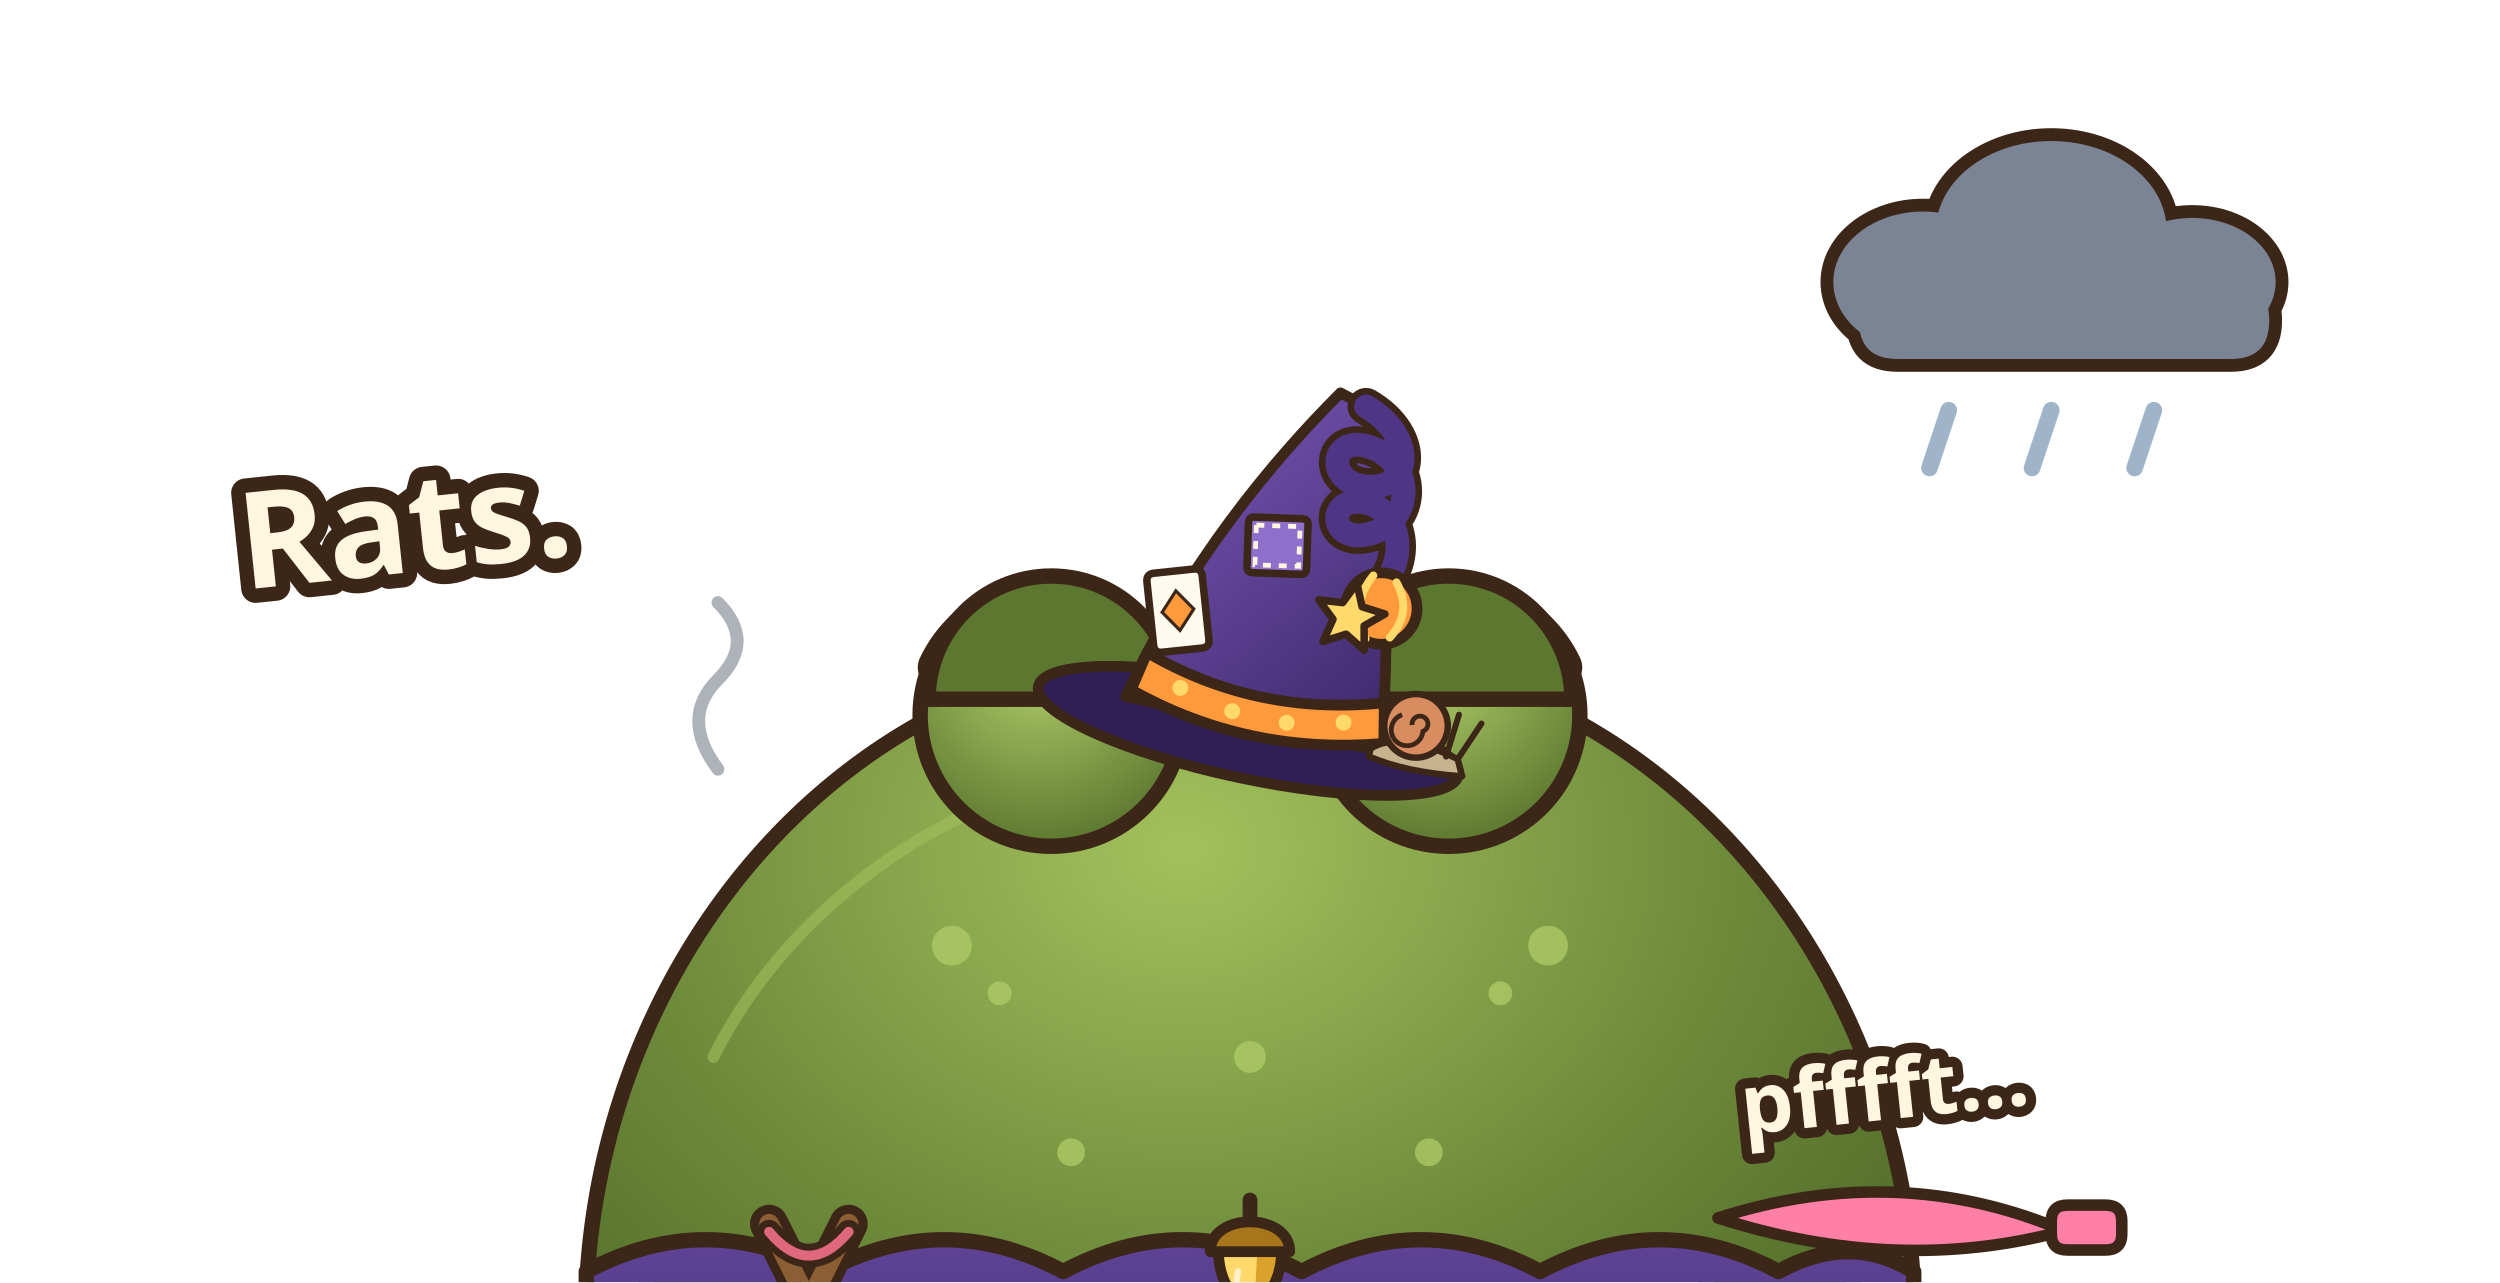
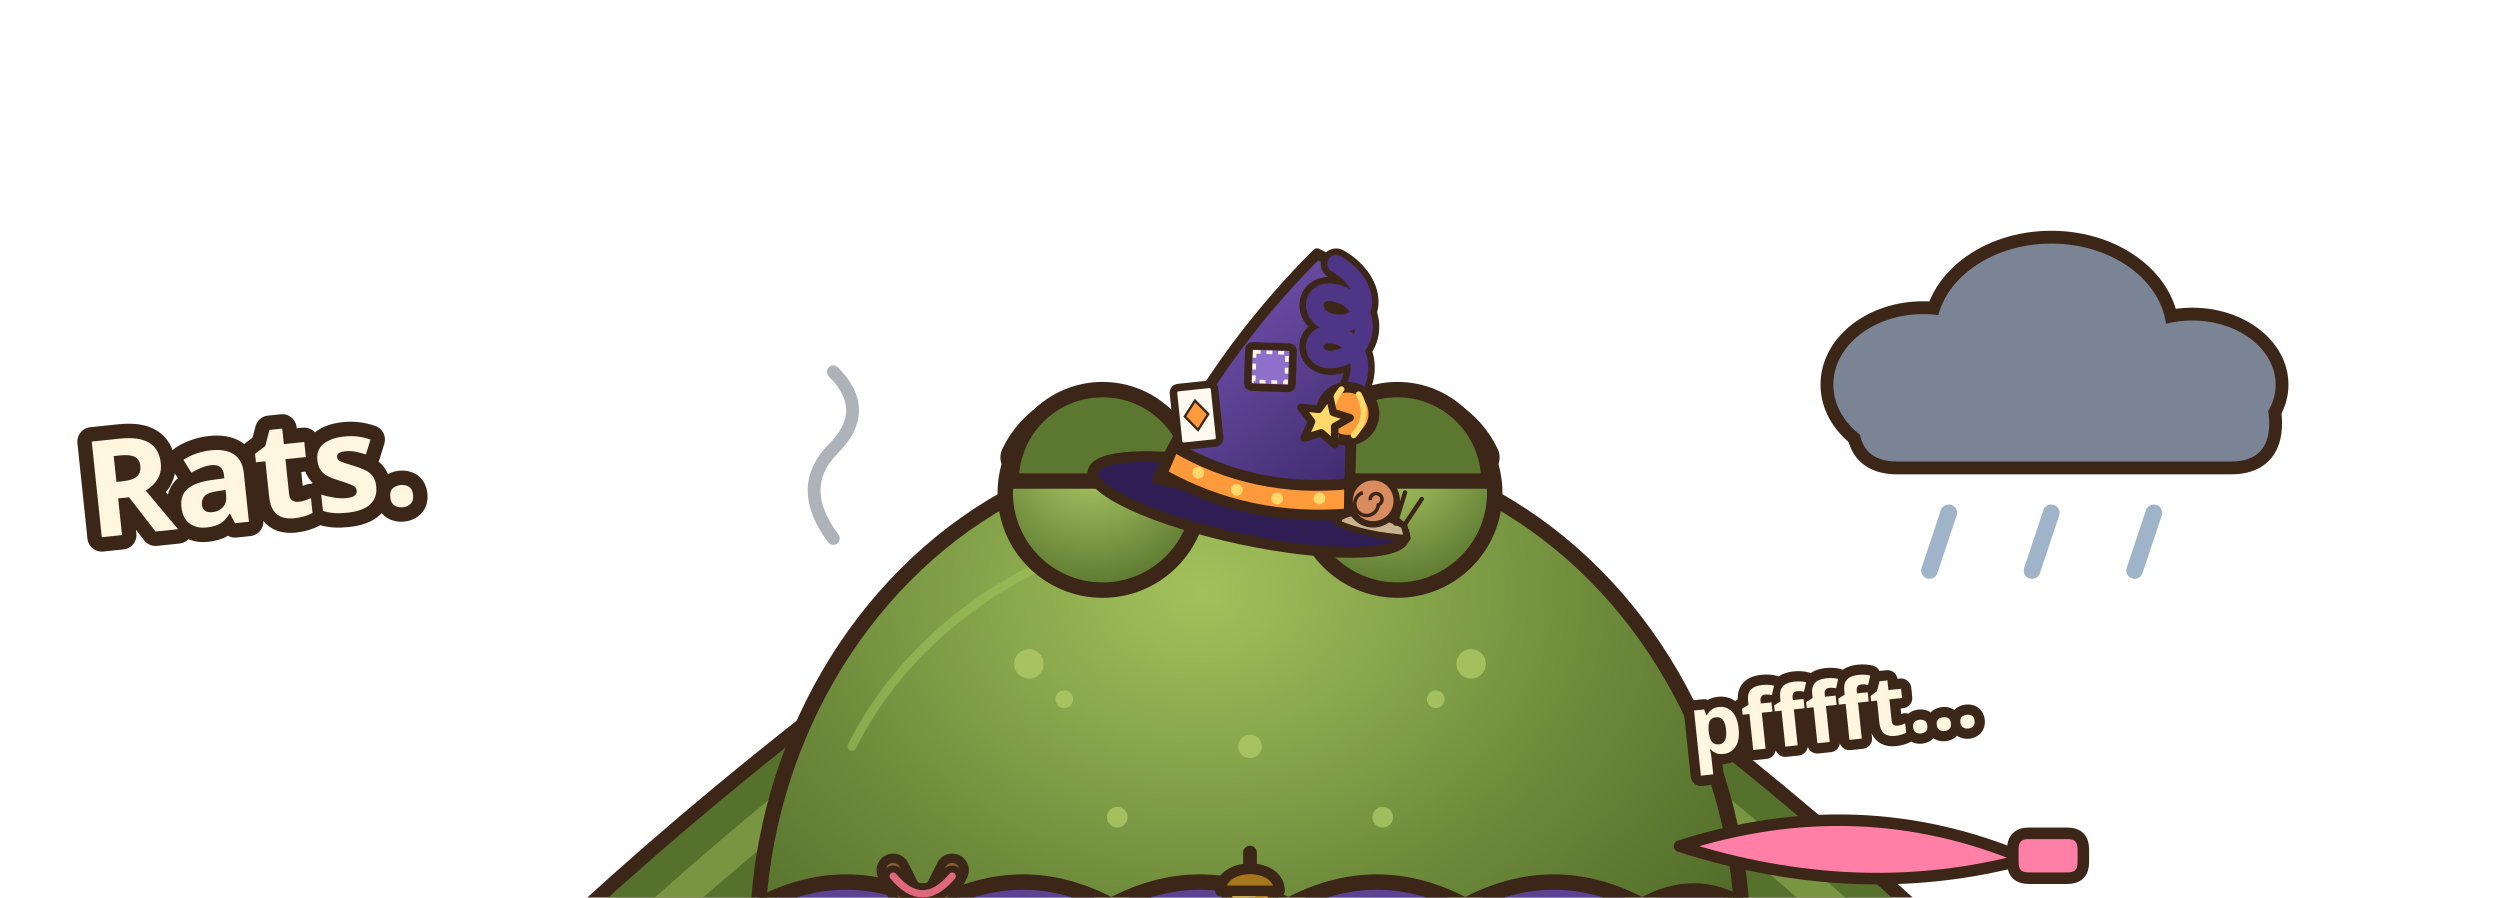
- <svg xmlns="http://www.w3.org/2000/svg" style="overflow:visible" class="gsg-toad" viewBox="0 0 390 200" width="390" height="200" role="img" aria-label="Sir Croakwell sulking">
+ <svg xmlns="http://www.w3.org/2000/svg" style="overflow:visible" class="gsg-toad" viewBox="0 0 390 140" width="390" height="140" role="img" aria-label="Sir Croakwell sulking">
  <style>.gsg-toad .breathe{transform-box:fill-box;transform-origin:50% 100%;animation:gsg-toadBreathe 3.2s ease-in-out infinite}@keyframes gsg-toadBreathe{0%,100%{transform:scale(1)}50%{transform:scale(1.015)}}.gsg-toad .bounce{animation:gsg-toadBounce .5s ease-in-out infinite}@keyframes gsg-toadBounce{0%,100%{transform:translateY(0)}50%{transform:translateY(-9px)}}.gsg-toad .snap{transform-box:fill-box;transform-origin:0% 100%;animation:gsg-toadSnap 1.5s ease-in-out infinite}@keyframes gsg-toadSnap{0%,55%,100%{transform:scale(.55)}65%,80%{transform:scale(1)}}.gsg-toad .pulse{animation:gsg-toadPulse 1.2s ease-in-out infinite}@keyframes gsg-toadPulse{0%,100%{opacity:.55}50%{opacity:1}}.gsg-toad .twinkle{transform-box:fill-box;transform-origin:center;animation:gsg-toadTwinkle 1.6s ease-in-out infinite}@keyframes gsg-toadTwinkle{0%,100%{opacity:.35;transform:scale(.7)}50%{opacity:1;transform:scale(1.1)}}.gsg-toad .drip{animation:gsg-toadDrip 1.1s linear infinite}@keyframes gsg-toadDrip{0%{transform:translateY(-3px);opacity:0}25%{opacity:1}100%{transform:translateY(12px);opacity:0}}.gsg-toad .blink{animation:gsg-toadBlink 4s infinite}@keyframes gsg-toadBlink{0%,93%,100%{opacity:0}96%{opacity:1}}@media (prefers-reduced-motion:reduce){.gsg-toad *{animation:none!important}}</style>
  <defs>
    <radialGradient id="gsg-tb-sulk-skin" cx="45%" cy="20%" r="80%">
      <stop offset="0" stop-color="#a3c25c" />
      <stop offset="0.5" stop-color="#6f8c3c" />
      <stop offset="1" stop-color="#435d20" />
    </radialGradient>
    <radialGradient id="gsg-tb-sulk-bulge" cx="45%" cy="30%" r="70%">
      <stop offset="0" stop-color="#b3cf6a" />
      <stop offset="1" stop-color="#5c7830" />
    </radialGradient>
    <radialGradient id="gsg-tb-sulk-eye" cx="40%" cy="35%" r="70%">
      <stop offset="0" stop-color="#ffe08a" />
      <stop offset=".6" stop-color="#e8b63c" />
      <stop offset="1" stop-color="#b07a18" />
    </radialGradient>
    <linearGradient id="gsg-tb-sulk-hat" x1="0" y1="0" x2="1" y2="1">
      <stop offset="0" stop-color="#7a58b8" />
      <stop offset="1" stop-color="#3b2768" />
    </linearGradient>
    <linearGradient id="gsg-tb-sulk-cloak" x1="0" y1="0" x2="0" y2="1">
      <stop offset="0" stop-color="#5e4396" />
      <stop offset="1" stop-color="#36245e" />
    </linearGradient>
    <filter id="gsg-tb-sulk-glow" x="-50%" y="-50%" width="200%" height="200%">
      <feGaussianBlur stdDeviation="4" />
    </filter>
  </defs>
  <clipPath id="gsg-tb-sulk-band">
-     <rect x="-80" y="-300" width="550" height="500" />
+     <rect x="-80" y="-300" width="550" height="440" />
  </clipPath>
  <g clip-path="url(#gsg-tb-sulk-band)">
-     <path d="M138.6 146.1 Q103.3 192 112 238" fill="none" stroke="#3b2618" stroke-width="24.8" stroke-linecap="round" stroke-linejoin="round" />
-     <path d="M138.6 146.1 Q103.3 192 112 238" fill="none" stroke="#56712c" stroke-width="20" stroke-linecap="round" stroke-linejoin="round" />
-     <path d="M138.6 146.1 Q103.3 192 112 238" fill="none" stroke="#a3c25c" stroke-width="5" stroke-linecap="round" opacity=".45" transform="translate(2 -2)" />
-     <path d="M251.4 146.1 Q286.7 192 278 238" fill="none" stroke="#3b2618" stroke-width="24.8" stroke-linecap="round" stroke-linejoin="round" />
-     <path d="M251.4 146.1 Q286.7 192 278 238" fill="none" stroke="#56712c" stroke-width="20" stroke-linecap="round" stroke-linejoin="round" />
-     <path d="M251.4 146.1 Q286.7 192 278 238" fill="none" stroke="#a3c25c" stroke-width="5" stroke-linecap="round" opacity=".45" transform="translate(-2 -2)" />
-     <g transform="translate(112 238) rotate(190) scale(0.85)">
+     <path d="M152 103.6 Q103 139.3 70 175" fill="none" stroke="#3b2618" stroke-width="19.4" stroke-linecap="round" stroke-linejoin="round" />
+     <path d="M152 103.6 Q103 139.3 70 175" fill="none" stroke="#56712c" stroke-width="15" stroke-linecap="round" stroke-linejoin="round" />
+     <path d="M152 103.6 Q103 139.3 70 175" fill="none" stroke="#a3c25c" stroke-width="5" stroke-linecap="round" opacity=".45" transform="translate(2 -2)" />
+     <path d="M238 103.6 Q287 139.3 320 175" fill="none" stroke="#3b2618" stroke-width="19.4" stroke-linecap="round" stroke-linejoin="round" />
+     <path d="M238 103.6 Q287 139.3 320 175" fill="none" stroke="#56712c" stroke-width="15" stroke-linecap="round" stroke-linejoin="round" />
+     <path d="M238 103.6 Q287 139.3 320 175" fill="none" stroke="#a3c25c" stroke-width="5" stroke-linecap="round" opacity=".45" transform="translate(-2 -2)" />
+     <g class="toad-hand" transform="translate(70 175) rotate(190) scale(0.8)">
      <clipPath id="gsg-tb-sulk-26">
        <path d="M-18 -24 Q-12 -12 -6 -30 Q0 -16 6 -30 Q12 -12 18 -24 L13 -2 L-13 -2 Z" />
      </clipPath>
      <path d="M-18 -24 Q-12 -12 -6 -30 Q0 -16 6 -30 Q12 -12 18 -24 L13 -2 L-13 -2 Z" fill="#7a9a40" />
-       <path d="M-18 -24 Q-12 -12 -6 -30 Q0 -16 6 -30 Q12 -12 18 -24 L13 -2 L-13 -2 Z" fill="none" stroke="#3b2618" stroke-width="2.824" stroke-linejoin="round" stroke-linecap="round" />
-       <line x1="-10" y1="-4" x2="-18" y2="-26" stroke="#3b2618" stroke-width="12.647" stroke-linecap="round" />
-       <line x1="-4" y1="-8" x2="-6" y2="-32" stroke="#3b2618" stroke-width="12.647" stroke-linecap="round" />
-       <line x1="4" y1="-8" x2="6" y2="-32" stroke="#3b2618" stroke-width="12.647" stroke-linecap="round" />
-       <line x1="10" y1="-4" x2="18" y2="-26" stroke="#3b2618" stroke-width="12.647" stroke-linecap="round" />
+       <path d="M-18 -24 Q-12 -12 -6 -30 Q0 -16 6 -30 Q12 -12 18 -24 L13 -2 L-13 -2 Z" fill="none" stroke="#3b2618" stroke-width="3" stroke-linejoin="round" stroke-linecap="round" />
+       <line x1="-10" y1="-4" x2="-18" y2="-26" stroke="#3b2618" stroke-width="13" stroke-linecap="round" />
+       <line x1="-4" y1="-8" x2="-6" y2="-32" stroke="#3b2618" stroke-width="13" stroke-linecap="round" />
+       <line x1="4" y1="-8" x2="6" y2="-32" stroke="#3b2618" stroke-width="13" stroke-linecap="round" />
+       <line x1="10" y1="-4" x2="18" y2="-26" stroke="#3b2618" stroke-width="13" stroke-linecap="round" />
      <line x1="-10" y1="-4" x2="-18" y2="-26" stroke="#5f7a32" stroke-width="7" stroke-linecap="round" />
      <line x1="-4" y1="-8" x2="-6" y2="-32" stroke="#5f7a32" stroke-width="7" stroke-linecap="round" />
      <line x1="4" y1="-8" x2="6" y2="-32" stroke="#5f7a32" stroke-width="7" stroke-linecap="round" />
      <line x1="10" y1="-4" x2="18" y2="-26" stroke="#5f7a32" stroke-width="7" stroke-linecap="round" />
      <clipPath id="gsg-tb-sulk-27">
        <path d="M-17 0 a17 12 0 1 0 34 0 a17 12 0 1 0 -34 0 Z" />
      </clipPath>
      <path d="M-17 0 a17 12 0 1 0 34 0 a17 12 0 1 0 -34 0 Z" fill="#5f7a32" />
-       <path d="M-17 0 a17 12 0 1 0 34 0 a17 12 0 1 0 -34 0 Z" fill="none" stroke="#3b2618" stroke-width="2.824" stroke-linejoin="round" stroke-linecap="round" />
+       <path d="M-17 0 a17 12 0 1 0 34 0 a17 12 0 1 0 -34 0 Z" fill="none" stroke="#3b2618" stroke-width="3" stroke-linejoin="round" stroke-linecap="round" />
      <clipPath id="gsg-tb-sulk-28">
        <path d="M-23 -27 a5 5 0 1 0 10 0 a5 5 0 1 0 -10 0 Z" />
      </clipPath>
      <path d="M-23 -27 a5 5 0 1 0 10 0 a5 5 0 1 0 -10 0 Z" fill="#c9dc8a" />
-       <path d="M-23 -27 a5 5 0 1 0 10 0 a5 5 0 1 0 -10 0 Z" fill="none" stroke="#3b2618" stroke-width="2.259" stroke-linejoin="round" stroke-linecap="round" />
+       <path d="M-23 -27 a5 5 0 1 0 10 0 a5 5 0 1 0 -10 0 Z" fill="none" stroke="#3b2618" stroke-width="2.4" stroke-linejoin="round" stroke-linecap="round" />
      <clipPath id="gsg-tb-sulk-29">
        <path d="M-11 -33 a5 5 0 1 0 10 0 a5 5 0 1 0 -10 0 Z" />
      </clipPath>
      <path d="M-11 -33 a5 5 0 1 0 10 0 a5 5 0 1 0 -10 0 Z" fill="#c9dc8a" />
-       <path d="M-11 -33 a5 5 0 1 0 10 0 a5 5 0 1 0 -10 0 Z" fill="none" stroke="#3b2618" stroke-width="2.259" stroke-linejoin="round" stroke-linecap="round" />
+       <path d="M-11 -33 a5 5 0 1 0 10 0 a5 5 0 1 0 -10 0 Z" fill="none" stroke="#3b2618" stroke-width="2.4" stroke-linejoin="round" stroke-linecap="round" />
      <clipPath id="gsg-tb-sulk-30">
        <path d="M1 -33 a5 5 0 1 0 10 0 a5 5 0 1 0 -10 0 Z" />
      </clipPath>
      <path d="M1 -33 a5 5 0 1 0 10 0 a5 5 0 1 0 -10 0 Z" fill="#c9dc8a" />
-       <path d="M1 -33 a5 5 0 1 0 10 0 a5 5 0 1 0 -10 0 Z" fill="none" stroke="#3b2618" stroke-width="2.259" stroke-linejoin="round" stroke-linecap="round" />
+       <path d="M1 -33 a5 5 0 1 0 10 0 a5 5 0 1 0 -10 0 Z" fill="none" stroke="#3b2618" stroke-width="2.4" stroke-linejoin="round" stroke-linecap="round" />
      <clipPath id="gsg-tb-sulk-31">
        <path d="M13 -27 a5 5 0 1 0 10 0 a5 5 0 1 0 -10 0 Z" />
      </clipPath>
      <path d="M13 -27 a5 5 0 1 0 10 0 a5 5 0 1 0 -10 0 Z" fill="#c9dc8a" />
-       <path d="M13 -27 a5 5 0 1 0 10 0 a5 5 0 1 0 -10 0 Z" fill="none" stroke="#3b2618" stroke-width="2.259" stroke-linejoin="round" stroke-linecap="round" />
+       <path d="M13 -27 a5 5 0 1 0 10 0 a5 5 0 1 0 -10 0 Z" fill="none" stroke="#3b2618" stroke-width="2.4" stroke-linejoin="round" stroke-linecap="round" />
    </g>
-     <g transform="translate(278 238) rotate(170) scale(-1 1) scale(0.85)">
+     <g class="toad-hand" transform="translate(320 175) rotate(170) scale(-1 1) scale(0.8)">
      <clipPath id="gsg-tb-sulk-32">
        <path d="M-18 -24 Q-12 -12 -6 -30 Q0 -16 6 -30 Q12 -12 18 -24 L13 -2 L-13 -2 Z" />
      </clipPath>
      <path d="M-18 -24 Q-12 -12 -6 -30 Q0 -16 6 -30 Q12 -12 18 -24 L13 -2 L-13 -2 Z" fill="#7a9a40" />
-       <path d="M-18 -24 Q-12 -12 -6 -30 Q0 -16 6 -30 Q12 -12 18 -24 L13 -2 L-13 -2 Z" fill="none" stroke="#3b2618" stroke-width="2.824" stroke-linejoin="round" stroke-linecap="round" />
-       <line x1="-10" y1="-4" x2="-18" y2="-26" stroke="#3b2618" stroke-width="12.647" stroke-linecap="round" />
-       <line x1="-4" y1="-8" x2="-6" y2="-32" stroke="#3b2618" stroke-width="12.647" stroke-linecap="round" />
-       <line x1="4" y1="-8" x2="6" y2="-32" stroke="#3b2618" stroke-width="12.647" stroke-linecap="round" />
-       <line x1="10" y1="-4" x2="18" y2="-26" stroke="#3b2618" stroke-width="12.647" stroke-linecap="round" />
+       <path d="M-18 -24 Q-12 -12 -6 -30 Q0 -16 6 -30 Q12 -12 18 -24 L13 -2 L-13 -2 Z" fill="none" stroke="#3b2618" stroke-width="3" stroke-linejoin="round" stroke-linecap="round" />
+       <line x1="-10" y1="-4" x2="-18" y2="-26" stroke="#3b2618" stroke-width="13" stroke-linecap="round" />
+       <line x1="-4" y1="-8" x2="-6" y2="-32" stroke="#3b2618" stroke-width="13" stroke-linecap="round" />
+       <line x1="4" y1="-8" x2="6" y2="-32" stroke="#3b2618" stroke-width="13" stroke-linecap="round" />
+       <line x1="10" y1="-4" x2="18" y2="-26" stroke="#3b2618" stroke-width="13" stroke-linecap="round" />
      <line x1="-10" y1="-4" x2="-18" y2="-26" stroke="#5f7a32" stroke-width="7" stroke-linecap="round" />
      <line x1="-4" y1="-8" x2="-6" y2="-32" stroke="#5f7a32" stroke-width="7" stroke-linecap="round" />
      <line x1="4" y1="-8" x2="6" y2="-32" stroke="#5f7a32" stroke-width="7" stroke-linecap="round" />
      <line x1="10" y1="-4" x2="18" y2="-26" stroke="#5f7a32" stroke-width="7" stroke-linecap="round" />
      <clipPath id="gsg-tb-sulk-33">
        <path d="M-17 0 a17 12 0 1 0 34 0 a17 12 0 1 0 -34 0 Z" />
      </clipPath>
      <path d="M-17 0 a17 12 0 1 0 34 0 a17 12 0 1 0 -34 0 Z" fill="#5f7a32" />
-       <path d="M-17 0 a17 12 0 1 0 34 0 a17 12 0 1 0 -34 0 Z" fill="none" stroke="#3b2618" stroke-width="2.824" stroke-linejoin="round" stroke-linecap="round" />
+       <path d="M-17 0 a17 12 0 1 0 34 0 a17 12 0 1 0 -34 0 Z" fill="none" stroke="#3b2618" stroke-width="3" stroke-linejoin="round" stroke-linecap="round" />
      <clipPath id="gsg-tb-sulk-34">
        <path d="M-23 -27 a5 5 0 1 0 10 0 a5 5 0 1 0 -10 0 Z" />
      </clipPath>
      <path d="M-23 -27 a5 5 0 1 0 10 0 a5 5 0 1 0 -10 0 Z" fill="#c9dc8a" />
-       <path d="M-23 -27 a5 5 0 1 0 10 0 a5 5 0 1 0 -10 0 Z" fill="none" stroke="#3b2618" stroke-width="2.259" stroke-linejoin="round" stroke-linecap="round" />
+       <path d="M-23 -27 a5 5 0 1 0 10 0 a5 5 0 1 0 -10 0 Z" fill="none" stroke="#3b2618" stroke-width="2.4" stroke-linejoin="round" stroke-linecap="round" />
      <clipPath id="gsg-tb-sulk-35">
        <path d="M-11 -33 a5 5 0 1 0 10 0 a5 5 0 1 0 -10 0 Z" />
      </clipPath>
      <path d="M-11 -33 a5 5 0 1 0 10 0 a5 5 0 1 0 -10 0 Z" fill="#c9dc8a" />
-       <path d="M-11 -33 a5 5 0 1 0 10 0 a5 5 0 1 0 -10 0 Z" fill="none" stroke="#3b2618" stroke-width="2.259" stroke-linejoin="round" stroke-linecap="round" />
+       <path d="M-11 -33 a5 5 0 1 0 10 0 a5 5 0 1 0 -10 0 Z" fill="none" stroke="#3b2618" stroke-width="2.4" stroke-linejoin="round" stroke-linecap="round" />
      <clipPath id="gsg-tb-sulk-36">
        <path d="M1 -33 a5 5 0 1 0 10 0 a5 5 0 1 0 -10 0 Z" />
      </clipPath>
      <path d="M1 -33 a5 5 0 1 0 10 0 a5 5 0 1 0 -10 0 Z" fill="#c9dc8a" />
-       <path d="M1 -33 a5 5 0 1 0 10 0 a5 5 0 1 0 -10 0 Z" fill="none" stroke="#3b2618" stroke-width="2.259" stroke-linejoin="round" stroke-linecap="round" />
+       <path d="M1 -33 a5 5 0 1 0 10 0 a5 5 0 1 0 -10 0 Z" fill="none" stroke="#3b2618" stroke-width="2.4" stroke-linejoin="round" stroke-linecap="round" />
      <clipPath id="gsg-tb-sulk-37">
        <path d="M13 -27 a5 5 0 1 0 10 0 a5 5 0 1 0 -10 0 Z" />
      </clipPath>
      <path d="M13 -27 a5 5 0 1 0 10 0 a5 5 0 1 0 -10 0 Z" fill="#c9dc8a" />
-       <path d="M13 -27 a5 5 0 1 0 10 0 a5 5 0 1 0 -10 0 Z" fill="none" stroke="#3b2618" stroke-width="2.259" stroke-linejoin="round" stroke-linecap="round" />
+       <path d="M13 -27 a5 5 0 1 0 10 0 a5 5 0 1 0 -10 0 Z" fill="none" stroke="#3b2618" stroke-width="2.4" stroke-linejoin="round" stroke-linecap="round" />
    </g>
-     <g transform="translate(74.1 -234.4) scale(0.62)">
+     <g transform="translate(105.3 -179.8) scale(0.46)">
      <g transform="translate(0 4)">
        <g class="">
          <clipPath id="gsg-tb-sulk-9">
            <path d="M28 800 L28 700 C30 640 62 584 112 556 C142 540 170 534 195 534 C220 534 248 540 278 556 C328 584 360 640 362 700 L362 800 Z" />
          </clipPath>
          <path d="M28 800 L28 700 C30 640 62 584 112 556 C142 540 170 534 195 534 C220 534 248 540 278 556 C328 584 360 640 362 700 L362 800 Z" fill="url(#gsg-tb-sulk-skin)" />
-           <path d="M28 800 L28 700 C30 640 62 584 112 556 C142 540 170 534 195 534 C220 534 248 540 278 556 C328 584 360 640 362 700 L362 800 Z" fill="none" stroke="#3b2618" stroke-width="3.871" stroke-linejoin="round" stroke-linecap="round" />
+           <path d="M28 800 L28 700 C30 640 62 584 112 556 C142 540 170 534 195 534 C220 534 248 540 278 556 C328 584 360 640 362 700 L362 800 Z" fill="none" stroke="#3b2618" stroke-width="5.217" stroke-linejoin="round" stroke-linecap="round" />
          <path d="M60 640 C80 600 120 576 150 570" fill="none" stroke="#a3c25c" stroke-width="3" stroke-linecap="round" opacity=".55" />
          <g fill="#b3cf6a" opacity=".7">
            <circle cx="120" cy="612" r="5" />
            <circle cx="132" cy="624" r="3" />
            <circle cx="270" cy="612" r="5" />
            <circle cx="258" cy="624" r="3" />
            <circle cx="195" cy="640" r="4" />
            <circle cx="150" cy="664" r="3.5" />
            <circle cx="240" cy="664" r="3.5" />
          </g>
          <clipPath id="gsg-tb-sulk-10">
            <path d="M112 554 a33 33 0 1 0 66 0 a33 33 0 1 0 -66 0 Z" />
          </clipPath>
          <path d="M112 554 a33 33 0 1 0 66 0 a33 33 0 1 0 -66 0 Z" fill="url(#gsg-tb-sulk-bulge)" />
-           <path d="M112 554 a33 33 0 1 0 66 0 a33 33 0 1 0 -66 0 Z" fill="none" stroke="#3b2618" stroke-width="3.871" stroke-linejoin="round" stroke-linecap="round" />
+           <path d="M112 554 a33 33 0 1 0 66 0 a33 33 0 1 0 -66 0 Z" fill="none" stroke="#3b2618" stroke-width="5.217" stroke-linejoin="round" stroke-linecap="round" />
          <clipPath id="gsg-tb-sulk-11">
            <path d="M212 554 a33 33 0 1 0 66 0 a33 33 0 1 0 -66 0 Z" />
          </clipPath>
          <path d="M212 554 a33 33 0 1 0 66 0 a33 33 0 1 0 -66 0 Z" fill="url(#gsg-tb-sulk-bulge)" />
-           <path d="M212 554 a33 33 0 1 0 66 0 a33 33 0 1 0 -66 0 Z" fill="none" stroke="#3b2618" stroke-width="3.871" stroke-linejoin="round" stroke-linecap="round" />
-           <path d="M117 542 A31 31 0 0 1 173 542" fill="none" stroke="#3b2618" stroke-width="11.2" stroke-linecap="round" stroke-linejoin="round" />
+           <path d="M212 554 a33 33 0 1 0 66 0 a33 33 0 1 0 -66 0 Z" fill="none" stroke="#3b2618" stroke-width="5.217" stroke-linejoin="round" stroke-linecap="round" />
+           <path d="M117 542 A31 31 0 0 1 173 542" fill="none" stroke="#3b2618" stroke-width="13.3" stroke-linecap="round" stroke-linejoin="round" />
          <path d="M117 542 A31 31 0 0 1 173 542" fill="none" stroke="#ffd96b" stroke-width="5" stroke-linecap="round" stroke-linejoin="round" />
          <path d="M132 538 A20 20 0 0 1 150 532" fill="none" stroke="#fff6e0" stroke-width="2" stroke-linecap="round" />
-           <path d="M217 542 A31 31 0 0 1 273 542" fill="none" stroke="#3b2618" stroke-width="11.2" stroke-linecap="round" stroke-linejoin="round" />
+           <path d="M217 542 A31 31 0 0 1 273 542" fill="none" stroke="#3b2618" stroke-width="13.3" stroke-linecap="round" stroke-linejoin="round" />
          <path d="M217 542 A31 31 0 0 1 273 542" fill="none" stroke="#ffd96b" stroke-width="5" stroke-linecap="round" stroke-linejoin="round" />
          <path d="M232 538 A20 20 0 0 1 250 532" fill="none" stroke="#fff6e0" stroke-width="2" stroke-linecap="round" />
          <clipPath id="gsg-tb-sulk-12">
            <path d="M114 550 A31 31 0 0 1 176 550 Z" />
          </clipPath>
          <path d="M114 550 A31 31 0 0 1 176 550 Z" fill="#5c7830" />
-           <path d="M114 550 A31 31 0 0 1 176 550 Z" fill="none" stroke="#3b2618" stroke-width="3.871" stroke-linejoin="round" stroke-linecap="round" />
+           <path d="M114 550 A31 31 0 0 1 176 550 Z" fill="none" stroke="#3b2618" stroke-width="5.217" stroke-linejoin="round" stroke-linecap="round" />
          <clipPath id="gsg-tb-sulk-13">
            <path d="M214 550 A31 31 0 0 1 276 550 Z" />
          </clipPath>
          <path d="M214 550 A31 31 0 0 1 276 550 Z" fill="#5c7830" />
-           <path d="M214 550 A31 31 0 0 1 276 550 Z" fill="none" stroke="#3b2618" stroke-width="3.871" stroke-linejoin="round" stroke-linecap="round" />
+           <path d="M214 550 A31 31 0 0 1 276 550 Z" fill="none" stroke="#3b2618" stroke-width="5.217" stroke-linejoin="round" stroke-linecap="round" />
          <g transform="translate(0 16) rotate(12 195 540)">
            <clipPath id="gsg-tb-sulk-14">
              <path d="M141 542 a54 12 0 1 0 108 0 a54 12 0 1 0 -108 0 Z" />
            </clipPath>
            <path d="M141 542 a54 12 0 1 0 108 0 a54 12 0 1 0 -108 0 Z" fill="#2f1f55" />
-             <path d="M141 542 a54 12 0 1 0 108 0 a54 12 0 1 0 -108 0 Z" fill="none" stroke="#3b2618" stroke-width="2.71" stroke-linejoin="round" stroke-linecap="round" />
+             <path d="M141 542 a54 12 0 1 0 108 0 a54 12 0 1 0 -108 0 Z" fill="none" stroke="#3b2618" stroke-width="3.652" stroke-linejoin="round" stroke-linecap="round" />
            <clipPath id="gsg-tb-sulk-15">
              <path d="M163 540 C171 504 187 474 200 454 L214 458 C219 488 225 514 229 540 Z" />
            </clipPath>
            <path d="M163 540 C171 504 187 474 200 454 L214 458 C219 488 225 514 229 540 Z" fill="url(#gsg-tb-sulk-hat)" />
-             <path d="M163 540 C171 504 187 474 200 454 L214 458 C219 488 225 514 229 540 Z" fill="none" stroke="#3b2618" stroke-width="2.71" stroke-linejoin="round" stroke-linecap="round" />
+             <path d="M163 540 C171 504 187 474 200 454 L214 458 C219 488 225 514 229 540 Z" fill="none" stroke="#3b2618" stroke-width="3.652" stroke-linejoin="round" stroke-linecap="round" />
            <g transform="rotate(85 207 456)">
-               <path d="M207 456 c6 -14 20 -14 20 -2 c0 10 -12 10 -10 0 c2 -12 18 -14 22 -2 c3 9 -8 11 -8 2 c0 -10 14 -14 22 -6" fill="none" stroke="#3b2618" stroke-width="9.3" stroke-linecap="round" stroke-linejoin="round" />
+               <path d="M207 456 c6 -14 20 -14 20 -2 c0 10 -12 10 -10 0 c2 -12 18 -14 22 -2 c3 9 -8 11 -8 2 c0 -10 14 -14 22 -6" fill="none" stroke="#3b2618" stroke-width="10.4" stroke-linecap="round" stroke-linejoin="round" />
              <path d="M207 456 c6 -14 20 -14 20 -2 c0 10 -12 10 -10 0 c2 -12 18 -14 22 -2 c3 9 -8 11 -8 2 c0 -10 14 -14 22 -6" fill="none" stroke="#4f3585" stroke-width="6" stroke-linecap="round" stroke-linejoin="round" />
              <clipPath id="gsg-tb-sulk-16">
                <path d="M248 446 a9 9 0 1 0 18 0 a9 9 0 1 0 -18 0 Z" />
              </clipPath>
              <path d="M248 446 a9 9 0 1 0 18 0 a9 9 0 1 0 -18 0 Z" fill="#ff9a3c" />
-               <path d="M248 446 a9 9 0 1 0 18 0 a9 9 0 1 0 -18 0 Z" fill="none" stroke="#3b2618" stroke-width="2.71" stroke-linejoin="round" stroke-linecap="round" />
+               <path d="M248 446 a9 9 0 1 0 18 0 a9 9 0 1 0 -18 0 Z" fill="none" stroke="#3b2618" stroke-width="3.652" stroke-linejoin="round" stroke-linecap="round" />
              <path d="M250 443 Q257 438 264 443 M249 449 Q257 454 265 449" fill="none" stroke="#ffd96b" stroke-width="2" stroke-linecap="round" />
            </g>
            <clipPath id="gsg-tb-sulk-17">
              <path d="M166 528 Q196 538 227 528 L229 538 Q196 548 164 538 Z" />
            </clipPath>
            <path d="M166 528 Q196 538 227 528 L229 538 Q196 548 164 538 Z" fill="#ff9a3c" />
-             <path d="M166 528 Q196 538 227 528 L229 538 Q196 548 164 538 Z" fill="none" stroke="#3b2618" stroke-width="2.71" stroke-linejoin="round" stroke-linecap="round" />
+             <path d="M166 528 Q196 538 227 528 L229 538 Q196 548 164 538 Z" fill="none" stroke="#3b2618" stroke-width="3.652" stroke-linejoin="round" stroke-linecap="round" />
            <circle cx="176" cy="535" r="2" fill="#ffd96b" />
            <circle cx="190" cy="538" r="2" fill="#ffd96b" />
            <circle cx="204" cy="538" r="2" fill="#ffd96b" />
            <circle cx="218" cy="535" r="2" fill="#ffd96b" />
            <g transform="rotate(-18 172 518)">
              <clipPath id="gsg-tb-sulk-18">
                <path d="M167 506 H177 Q179 506 179 508 V524 Q179 526 177 526 H167 Q165 526 165 524 V508 Q165 506 167 506 Z" />
              </clipPath>
              <path d="M167 506 H177 Q179 506 179 508 V524 Q179 526 177 526 H167 Q165 526 165 524 V508 Q165 506 167 506 Z" fill="#fffaf0" />
-               <path d="M167 506 H177 Q179 506 179 508 V524 Q179 526 177 526 H167 Q165 526 165 524 V508 Q165 506 167 506 Z" fill="none" stroke="#3b2618" stroke-width="1.897" stroke-linejoin="round" stroke-linecap="round" />
+               <path d="M167 506 H177 Q179 506 179 508 V524 Q179 526 177 526 H167 Q165 526 165 524 V508 Q165 506 167 506 Z" fill="none" stroke="#3b2618" stroke-width="2.557" stroke-linejoin="round" stroke-linecap="round" />
              <path d="M172 511 l4 5 l-4 5 l-4 -5 Z" fill="#ff9a3c" stroke="#3b2618" stroke-width=".8" />
            </g>
            <g transform="rotate(-10 192 495)">
              <clipPath id="gsg-tb-sulk-19">
                <path d="M186.5 488 H198.5 Q200 488 200 489.5 V500.5 Q200 502 198.5 502 H186.5 Q185 502 185 500.5 V489.5 Q185 488 186.5 488 Z" />
              </clipPath>
              <path d="M186.5 488 H198.5 Q200 488 200 489.5 V500.5 Q200 502 198.5 502 H186.5 Q185 502 185 500.5 V489.5 Q185 488 186.5 488 Z" fill="#8f6fcc" />
-               <path d="M186.5 488 H198.5 Q200 488 200 489.5 V500.5 Q200 502 198.5 502 H186.5 Q185 502 185 500.5 V489.5 Q185 488 186.5 488 Z" fill="none" stroke="#3b2618" stroke-width="1.897" stroke-linejoin="round" stroke-linecap="round" />
+               <path d="M186.5 488 H198.5 Q200 488 200 489.5 V500.5 Q200 502 198.5 502 H186.5 Q185 502 185 500.5 V489.5 Q185 488 186.5 488 Z" fill="none" stroke="#3b2618" stroke-width="2.557" stroke-linejoin="round" stroke-linecap="round" />
              <rect x="187" y="490" width="11" height="10" fill="none" stroke="#fff6e0" stroke-width="1.2" stroke-dasharray="2 2" />
            </g>
            <clipPath id="gsg-tb-sulk-20">
              <path d="M214 500 l2.5 5.5 l6 0.6 l-4.5 4 l1.3 6 l-5.3 -3 l-5.3 3 l1.3 -6 l-4.5 -4 l6 -0.6 Z" />
            </clipPath>
            <path d="M214 500 l2.5 5.5 l6 0.6 l-4.5 4 l1.3 6 l-5.3 -3 l-5.3 3 l1.3 -6 l-4.5 -4 l6 -0.6 Z" fill="#ffd96b" />
-             <path d="M214 500 l2.5 5.5 l6 0.6 l-4.5 4 l1.3 6 l-5.3 -3 l-5.3 3 l1.3 -6 l-4.5 -4 l6 -0.6 Z" fill="none" stroke="#3b2618" stroke-width="1.897" stroke-linejoin="round" stroke-linecap="round" />
+             <path d="M214 500 l2.5 5.5 l6 0.6 l-4.5 4 l1.3 6 l-5.3 -3 l-5.3 3 l1.3 -6 l-4.5 -4 l6 -0.6 Z" fill="none" stroke="#3b2618" stroke-width="2.557" stroke-linejoin="round" stroke-linecap="round" />
            <clipPath id="gsg-tb-sulk-21">
              <path d="M226 540 Q232 534 248 538 L250 542 Q236 544 226 542 Z" />
            </clipPath>
            <path d="M226 540 Q232 534 248 538 L250 542 Q236 544 226 542 Z" fill="#c9b38e" />
-             <path d="M226 540 Q232 534 248 538 L250 542 Q236 544 226 542 Z" fill="none" stroke="#3b2618" stroke-width="1.626" stroke-linejoin="round" stroke-linecap="round" />
+             <path d="M226 540 Q232 534 248 538 L250 542 Q236 544 226 542 Z" fill="none" stroke="#3b2618" stroke-width="2.191" stroke-linejoin="round" stroke-linecap="round" />
            <path d="M248 538 L252 528 M245 538 L246 527" stroke="#3b2618" stroke-width="1.5" stroke-linecap="round" />
            <clipPath id="gsg-tb-sulk-22">
              <path d="M228 532 a8 8 0 1 0 16 0 a8 8 0 1 0 -16 0 Z" />
            </clipPath>
            <path d="M228 532 a8 8 0 1 0 16 0 a8 8 0 1 0 -16 0 Z" fill="#d98c5f" />
-             <path d="M228 532 a8 8 0 1 0 16 0 a8 8 0 1 0 -16 0 Z" fill="none" stroke="#3b2618" stroke-width="1.626" stroke-linejoin="round" stroke-linecap="round" />
+             <path d="M228 532 a8 8 0 1 0 16 0 a8 8 0 1 0 -16 0 Z" fill="none" stroke="#3b2618" stroke-width="2.191" stroke-linejoin="round" stroke-linecap="round" />
            <path d="M236 532 m-1 0 a2 2 0 1 1 3 1 a4 4 0 1 1 -6 -3" fill="none" stroke="#3b2618" stroke-width="1.2" />
          </g>
          <clipPath id="gsg-tb-sulk-23">
            <path d="M28 800 L28 694 Q58 678 88 694 Q118 678 148 694 Q178 678 208 694 Q238 678 268 694 Q298 678 328 694 Q346 684 362 694 L362 800 Z" />
          </clipPath>
          <path d="M28 800 L28 694 Q58 678 88 694 Q118 678 148 694 Q178 678 208 694 Q238 678 268 694 Q298 678 328 694 Q346 684 362 694 L362 800 Z" fill="url(#gsg-tb-sulk-cloak)" />
-           <path d="M28 800 L28 694 Q58 678 88 694 Q118 678 148 694 Q178 678 208 694 Q238 678 268 694 Q298 678 328 694 Q346 684 362 694 L362 800 Z" fill="none" stroke="#3b2618" stroke-width="3.871" stroke-linejoin="round" stroke-linecap="round" />
+           <path d="M28 800 L28 694 Q58 678 88 694 Q118 678 148 694 Q178 678 208 694 Q238 678 268 694 Q298 678 328 694 Q346 684 362 694 L362 800 Z" fill="none" stroke="#3b2618" stroke-width="5.217" stroke-linejoin="round" stroke-linecap="round" />
          <clipPath id="gsg-tb-sulk-24">
            <path d="M187 688 C187 698 192 702 195 702 C198 702 203 698 203 688 Z" />
          </clipPath>
          <path d="M187 688 C187 698 192 702 195 702 C198 702 203 698 203 688 Z" fill="#ffd96b" />
          <g clip-path="url(#gsg-tb-sulk-24)">
            <path d="M197 686 H205 V704 H196 Z" fill="#d9a22b" />
          </g>
-           <path d="M187 688 C187 698 192 702 195 702 C198 702 203 698 203 688 Z" fill="none" stroke="#3b2618" stroke-width="2.71" stroke-linejoin="round" stroke-linecap="round" />
+           <path d="M187 688 C187 698 192 702 195 702 C198 702 203 698 203 688 Z" fill="none" stroke="#3b2618" stroke-width="3.652" stroke-linejoin="round" stroke-linecap="round" />
          <clipPath id="gsg-tb-sulk-25">
            <path d="M185 689 C185 679 205 679 205 689 Z" />
          </clipPath>
          <path d="M185 689 C185 679 205 679 205 689 Z" fill="#a8761a" />
-           <path d="M185 689 C185 679 205 679 205 689 Z" fill="none" stroke="#3b2618" stroke-width="2.71" stroke-linejoin="round" stroke-linecap="round" />
-           <path d="M195 680 V676" stroke="#3b2618" stroke-width="3.71" stroke-linecap="round" />
+           <path d="M185 689 C185 679 205 679 205 689 Z" fill="none" stroke="#3b2618" stroke-width="3.652" stroke-linejoin="round" stroke-linecap="round" />
+           <path d="M195 680 V676" stroke="#3b2618" stroke-width="4.652" stroke-linecap="round" />
          <path d="M192 694 Q191 698 193 699" fill="none" stroke="#fff6e0" stroke-width="1.6" stroke-linecap="round" opacity=".8" />
          <clipPath id="gsg-tb-sulk-3">
            <path d="M58 700 l6 8 l-6 8 l-6 -8 Z" />
          </clipPath>
          <path d="M58 700 l6 8 l-6 8 l-6 -8 Z" fill="#ff9a3c" />
-           <path d="M58 700 l6 8 l-6 8 l-6 -8 Z" fill="none" stroke="#3b2618" stroke-width="2.129" stroke-linejoin="round" stroke-linecap="round" />
+           <path d="M58 700 l6 8 l-6 8 l-6 -8 Z" fill="none" stroke="#3b2618" stroke-width="2.87" stroke-linejoin="round" stroke-linecap="round" />
          <clipPath id="gsg-tb-sulk-4">
            <path d="M118 700 l6 8 l-6 8 l-6 -8 Z" />
          </clipPath>
          <path d="M118 700 l6 8 l-6 8 l-6 -8 Z" fill="#ff9a3c" />
-           <path d="M118 700 l6 8 l-6 8 l-6 -8 Z" fill="none" stroke="#3b2618" stroke-width="2.129" stroke-linejoin="round" stroke-linecap="round" />
+           <path d="M118 700 l6 8 l-6 8 l-6 -8 Z" fill="none" stroke="#3b2618" stroke-width="2.87" stroke-linejoin="round" stroke-linecap="round" />
          <clipPath id="gsg-tb-sulk-5">
            <path d="M150 704 l5 8 l-5 8 l-5 -8 Z" />
          </clipPath>
          <path d="M150 704 l5 8 l-5 8 l-5 -8 Z" fill="#ff9a3c" />
-           <path d="M150 704 l5 8 l-5 8 l-5 -8 Z" fill="none" stroke="#3b2618" stroke-width="2.129" stroke-linejoin="round" stroke-linecap="round" />
+           <path d="M150 704 l5 8 l-5 8 l-5 -8 Z" fill="none" stroke="#3b2618" stroke-width="2.87" stroke-linejoin="round" stroke-linecap="round" />
          <clipPath id="gsg-tb-sulk-6">
            <path d="M240 704 l5 8 l-5 8 l-5 -8 Z" />
          </clipPath>
          <path d="M240 704 l5 8 l-5 8 l-5 -8 Z" fill="#ff9a3c" />
-           <path d="M240 704 l5 8 l-5 8 l-5 -8 Z" fill="none" stroke="#3b2618" stroke-width="2.129" stroke-linejoin="round" stroke-linecap="round" />
+           <path d="M240 704 l5 8 l-5 8 l-5 -8 Z" fill="none" stroke="#3b2618" stroke-width="2.87" stroke-linejoin="round" stroke-linecap="round" />
          <clipPath id="gsg-tb-sulk-7">
            <path d="M272 700 l6 8 l-6 8 l-6 -8 Z" />
          </clipPath>
          <path d="M272 700 l6 8 l-6 8 l-6 -8 Z" fill="#ff9a3c" />
-           <path d="M272 700 l6 8 l-6 8 l-6 -8 Z" fill="none" stroke="#3b2618" stroke-width="2.129" stroke-linejoin="round" stroke-linecap="round" />
+           <path d="M272 700 l6 8 l-6 8 l-6 -8 Z" fill="none" stroke="#3b2618" stroke-width="2.87" stroke-linejoin="round" stroke-linecap="round" />
          <clipPath id="gsg-tb-sulk-8">
            <path d="M332 700 l6 8 l-6 8 l-6 -8 Z" />
          </clipPath>
          <path d="M332 700 l6 8 l-6 8 l-6 -8 Z" fill="#ff9a3c" />
-           <path d="M332 700 l6 8 l-6 8 l-6 -8 Z" fill="none" stroke="#3b2618" stroke-width="2.129" stroke-linejoin="round" stroke-linecap="round" />
-           <path d="M84 724 L84 702 M84 702 L74 682 M84 702 L94 682" fill="none" stroke="#3b2618" stroke-width="9.6" stroke-linecap="round" stroke-linejoin="round" />
+           <path d="M332 700 l6 8 l-6 8 l-6 -8 Z" fill="none" stroke="#3b2618" stroke-width="2.87" stroke-linejoin="round" stroke-linecap="round" />
+           <path d="M84 724 L84 702 M84 702 L74 682 M84 702 L94 682" fill="none" stroke="#3b2618" stroke-width="11.3" stroke-linecap="round" stroke-linejoin="round" />
          <path d="M84 724 L84 702 M84 702 L74 682 M84 702 L94 682" fill="none" stroke="#8b5e34" stroke-width="5" stroke-linecap="round" stroke-linejoin="round" />
-           <path d="M74 684 Q84 696 94 684" fill="none" stroke="#3b2618" stroke-width="6" stroke-linecap="round" stroke-linejoin="round" />
+           <path d="M74 684 Q84 696 94 684" fill="none" stroke="#3b2618" stroke-width="7.2" stroke-linecap="round" stroke-linejoin="round" />
          <path d="M74 684 Q84 696 94 684" fill="none" stroke="#e0687c" stroke-width="2.5" stroke-linecap="round" stroke-linejoin="round" />
        </g>
      </g>
    </g>
    <g>
-       <path d="M286 44 a14 11 0 1 0 28 0 a14 11 0 1 0 -28 0 Z" fill="#3b2618" stroke="#3b2618" stroke-width="4" stroke-linejoin="round" />
-       <path d="M302 36 a18 14 0 1 0 36 0 a18 14 0 1 0 -36 0 Z" fill="#3b2618" stroke="#3b2618" stroke-width="4" stroke-linejoin="round" />
-       <path d="M329 44 a13 10 0 1 0 26 0 a13 10 0 1 0 -26 0 Z" fill="#3b2618" stroke="#3b2618" stroke-width="4" stroke-linejoin="round" />
-       <path d="M296 44 H348 Q354 44 354 50 V50 Q354 56 348 56 H296 Q290 56 290 50 V50 Q290 44 296 44 Z" fill="#3b2618" stroke="#3b2618" stroke-width="4" stroke-linejoin="round" />
-       <path d="M286 44 a14 11 0 1 0 28 0 a14 11 0 1 0 -28 0 Z" fill="#7b8494" />
-       <path d="M302 36 a18 14 0 1 0 36 0 a18 14 0 1 0 -36 0 Z" fill="#7b8494" />
-       <path d="M329 44 a13 10 0 1 0 26 0 a13 10 0 1 0 -26 0 Z" fill="#7b8494" />
-       <path d="M296 44 H348 Q354 44 354 50 V50 Q354 56 348 56 H296 Q290 56 290 50 V50 Q290 44 296 44 Z" fill="#7b8494" />
-       <path class="drip" style="animation-delay:0s" d="M304 64 l-3 9" stroke="#9fb4c8" stroke-width="2.6" stroke-linecap="round" />
-       <path class="drip" style="animation-delay:0.35s" d="M320 64 l-3 9" stroke="#9fb4c8" stroke-width="2.6" stroke-linecap="round" />
-       <path class="drip" style="animation-delay:0.7s" d="M336 64 l-3 9" stroke="#9fb4c8" stroke-width="2.6" stroke-linecap="round" />
-       <text x="38" y="92" transform="rotate(-6 38 92)" font-family="Grandstander, 'Nunito', system-ui, sans-serif" font-size="21" font-weight="800" fill="#fff6e0" stroke="#3b2618" stroke-width="4.5" paint-order="stroke" stroke-linejoin="round">Rats.</text>
+       <path d="M286 60 a14 11 0 1 0 28 0 a14 11 0 1 0 -28 0 Z" fill="#3b2618" stroke="#3b2618" stroke-width="4" stroke-linejoin="round" />
+       <path d="M302 52 a18 14 0 1 0 36 0 a18 14 0 1 0 -36 0 Z" fill="#3b2618" stroke="#3b2618" stroke-width="4" stroke-linejoin="round" />
+       <path d="M329 60 a13 10 0 1 0 26 0 a13 10 0 1 0 -26 0 Z" fill="#3b2618" stroke="#3b2618" stroke-width="4" stroke-linejoin="round" />
+       <path d="M296 60 H348 Q354 60 354 66 V66 Q354 72 348 72 H296 Q290 72 290 66 V66 Q290 60 296 60 Z" fill="#3b2618" stroke="#3b2618" stroke-width="4" stroke-linejoin="round" />
+       <path d="M286 60 a14 11 0 1 0 28 0 a14 11 0 1 0 -28 0 Z" fill="#7b8494" />
+       <path d="M302 52 a18 14 0 1 0 36 0 a18 14 0 1 0 -36 0 Z" fill="#7b8494" />
+       <path d="M329 60 a13 10 0 1 0 26 0 a13 10 0 1 0 -26 0 Z" fill="#7b8494" />
+       <path d="M296 60 H348 Q354 60 354 66 V66 Q354 72 348 72 H296 Q290 72 290 66 V66 Q290 60 296 60 Z" fill="#7b8494" />
+       <path class="drip" style="animation-delay:0s" d="M304 80 l-3 9" stroke="#9fb4c8" stroke-width="2.6" stroke-linecap="round" />
+       <path class="drip" style="animation-delay:0.35s" d="M320 80 l-3 9" stroke="#9fb4c8" stroke-width="2.6" stroke-linecap="round" />
+       <path class="drip" style="animation-delay:0.7s" d="M336 80 l-3 9" stroke="#9fb4c8" stroke-width="2.6" stroke-linecap="round" />
+       <text x="14" y="84" transform="rotate(-6 14 84)" font-family="Grandstander, 'Nunito', system-ui, sans-serif" font-size="21" font-weight="800" fill="#fff6e0" stroke="#3b2618" stroke-width="4.5" paint-order="stroke" stroke-linejoin="round">Rats.</text>
      <clipPath id="gsg-tb-sulk-1">
-         <path d="M268 190 Q296 181 322 192 Q296 199 268 190 Z" />
-       </clipPath>
-       <path d="M268 190 Q296 181 322 192 Q296 199 268 190 Z" fill="#ff7fa6" />
-       <path d="M268 190 Q296 181 322 192 Q296 199 268 190 Z" fill="none" stroke="#3b2618" stroke-width="1.8" stroke-linejoin="round" stroke-linecap="round" />
+         <path d="M262 132 Q290 123 316 134 Q290 141 262 132 Z" />
+       </clipPath>
+       <path d="M262 132 Q290 123 316 134 Q290 141 262 132 Z" fill="#ff7fa6" />
+       <path d="M262 132 Q290 123 316 134 Q290 141 262 132 Z" fill="none" stroke="#3b2618" stroke-width="1.8" stroke-linejoin="round" stroke-linecap="round" />
      <clipPath id="gsg-tb-sulk-2">
-         <path d="M322.5 188 H328.5 Q331 188 331 190.5 V192.5 Q331 195 328.5 195 H322.5 Q320 195 320 192.5 V190.5 Q320 188 322.5 188 Z" />
-       </clipPath>
-       <path d="M322.5 188 H328.5 Q331 188 331 190.5 V192.5 Q331 195 328.5 195 H322.5 Q320 195 320 192.5 V190.5 Q320 188 322.5 188 Z" fill="#ff7fa6" />
-       <path d="M322.5 188 H328.5 Q331 188 331 190.5 V192.5 Q331 195 328.5 195 H322.5 Q320 195 320 192.5 V190.5 Q320 188 322.5 188 Z" fill="none" stroke="#3b2618" stroke-width="1.8" stroke-linejoin="round" stroke-linecap="round" />
-       <text x="272" y="177" transform="rotate(-6 272 177)" font-family="Grandstander, 'Nunito', system-ui, sans-serif" font-size="13" font-weight="800" fill="#fff6e0" stroke="#3b2618" stroke-width="3.2" paint-order="stroke" stroke-linejoin="round">pfffft...</text>
-       <path d="M112 120 q-6 -8 0 -14 q6 -6 0 -12" fill="none" stroke="#9aa0a8" stroke-width="2" stroke-linecap="round" opacity=".8" />
+         <path d="M316.5 130 H322.5 Q325 130 325 132.5 V134.5 Q325 137 322.5 137 H316.5 Q314 137 314 134.5 V132.5 Q314 130 316.5 130 Z" />
+       </clipPath>
+       <path d="M316.5 130 H322.5 Q325 130 325 132.5 V134.5 Q325 137 322.5 137 H316.5 Q314 137 314 134.5 V132.5 Q314 130 316.5 130 Z" fill="#ff7fa6" />
+       <path d="M316.5 130 H322.5 Q325 130 325 132.5 V134.5 Q325 137 322.5 137 H316.5 Q314 137 314 134.5 V132.5 Q314 130 316.5 130 Z" fill="none" stroke="#3b2618" stroke-width="1.8" stroke-linejoin="round" stroke-linecap="round" />
+       <text x="264" y="118" transform="rotate(-6 264 118)" font-family="Grandstander, 'Nunito', system-ui, sans-serif" font-size="13" font-weight="800" fill="#fff6e0" stroke="#3b2618" stroke-width="3.2" paint-order="stroke" stroke-linejoin="round">pfffft...</text>
+       <path d="M130 84 q-6 -8 0 -14 q6 -6 0 -12" fill="none" stroke="#9aa0a8" stroke-width="2" stroke-linecap="round" opacity=".8" />
    </g>
  </g>
</svg>
